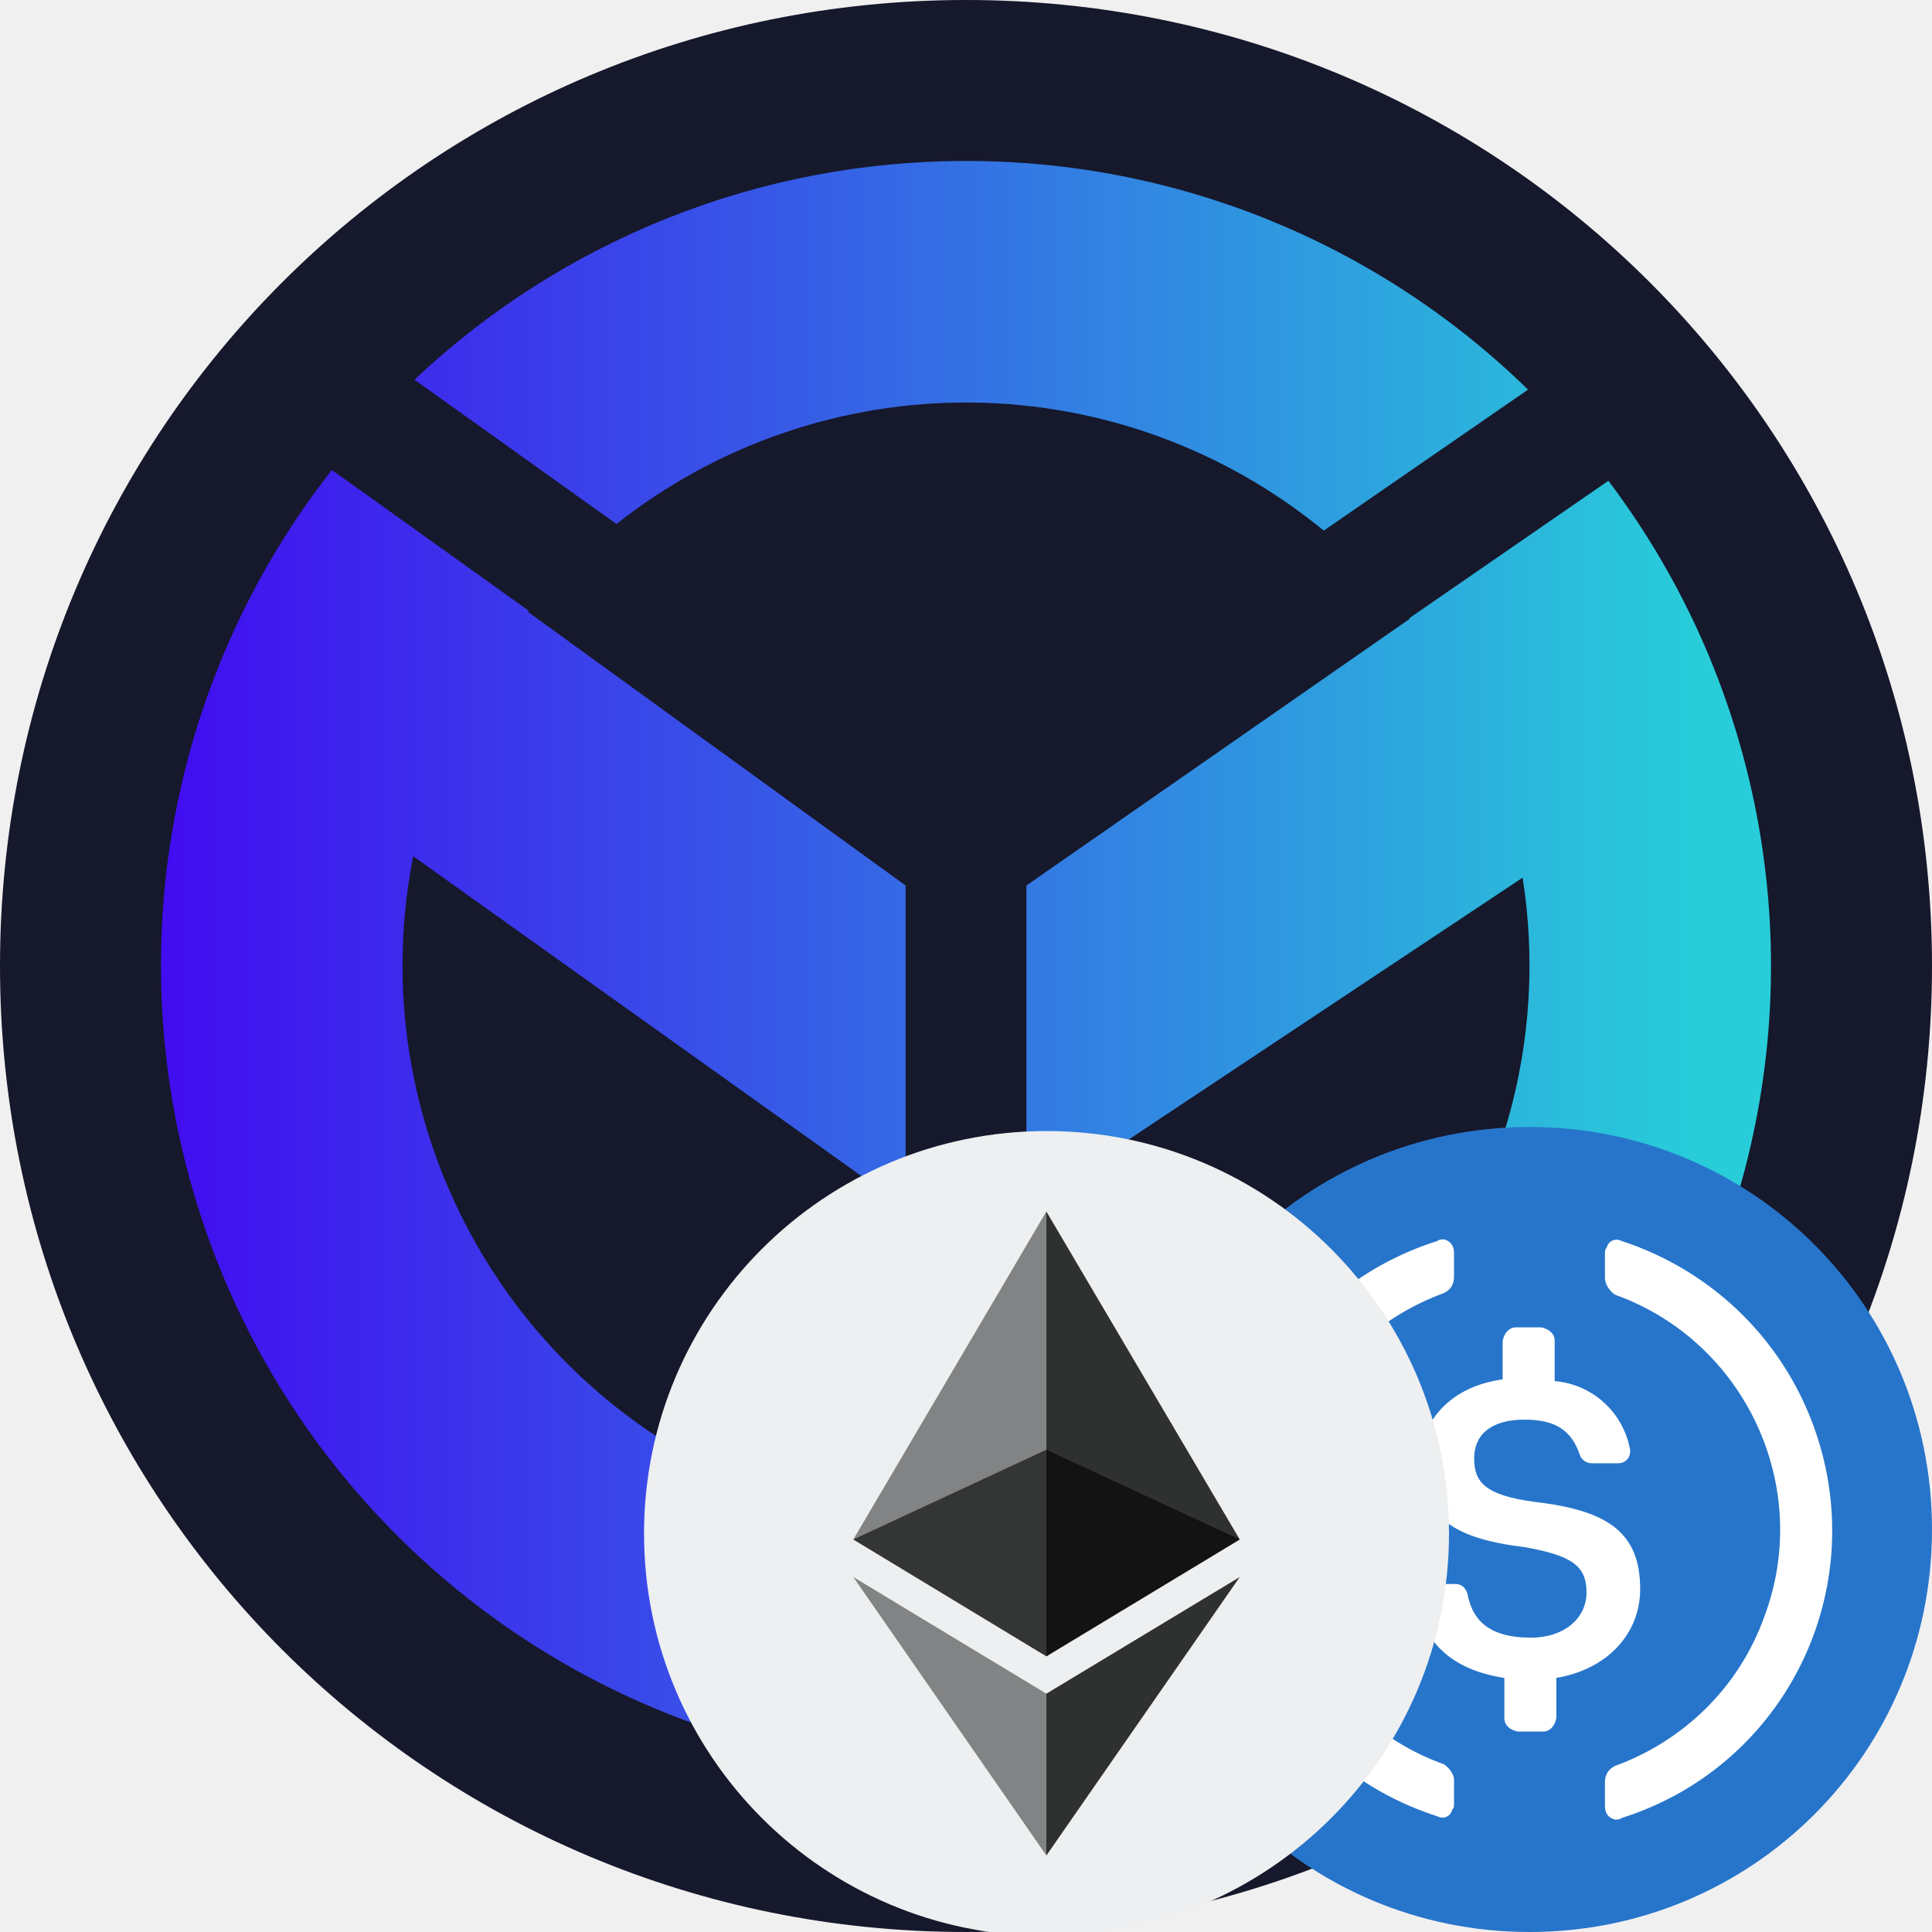
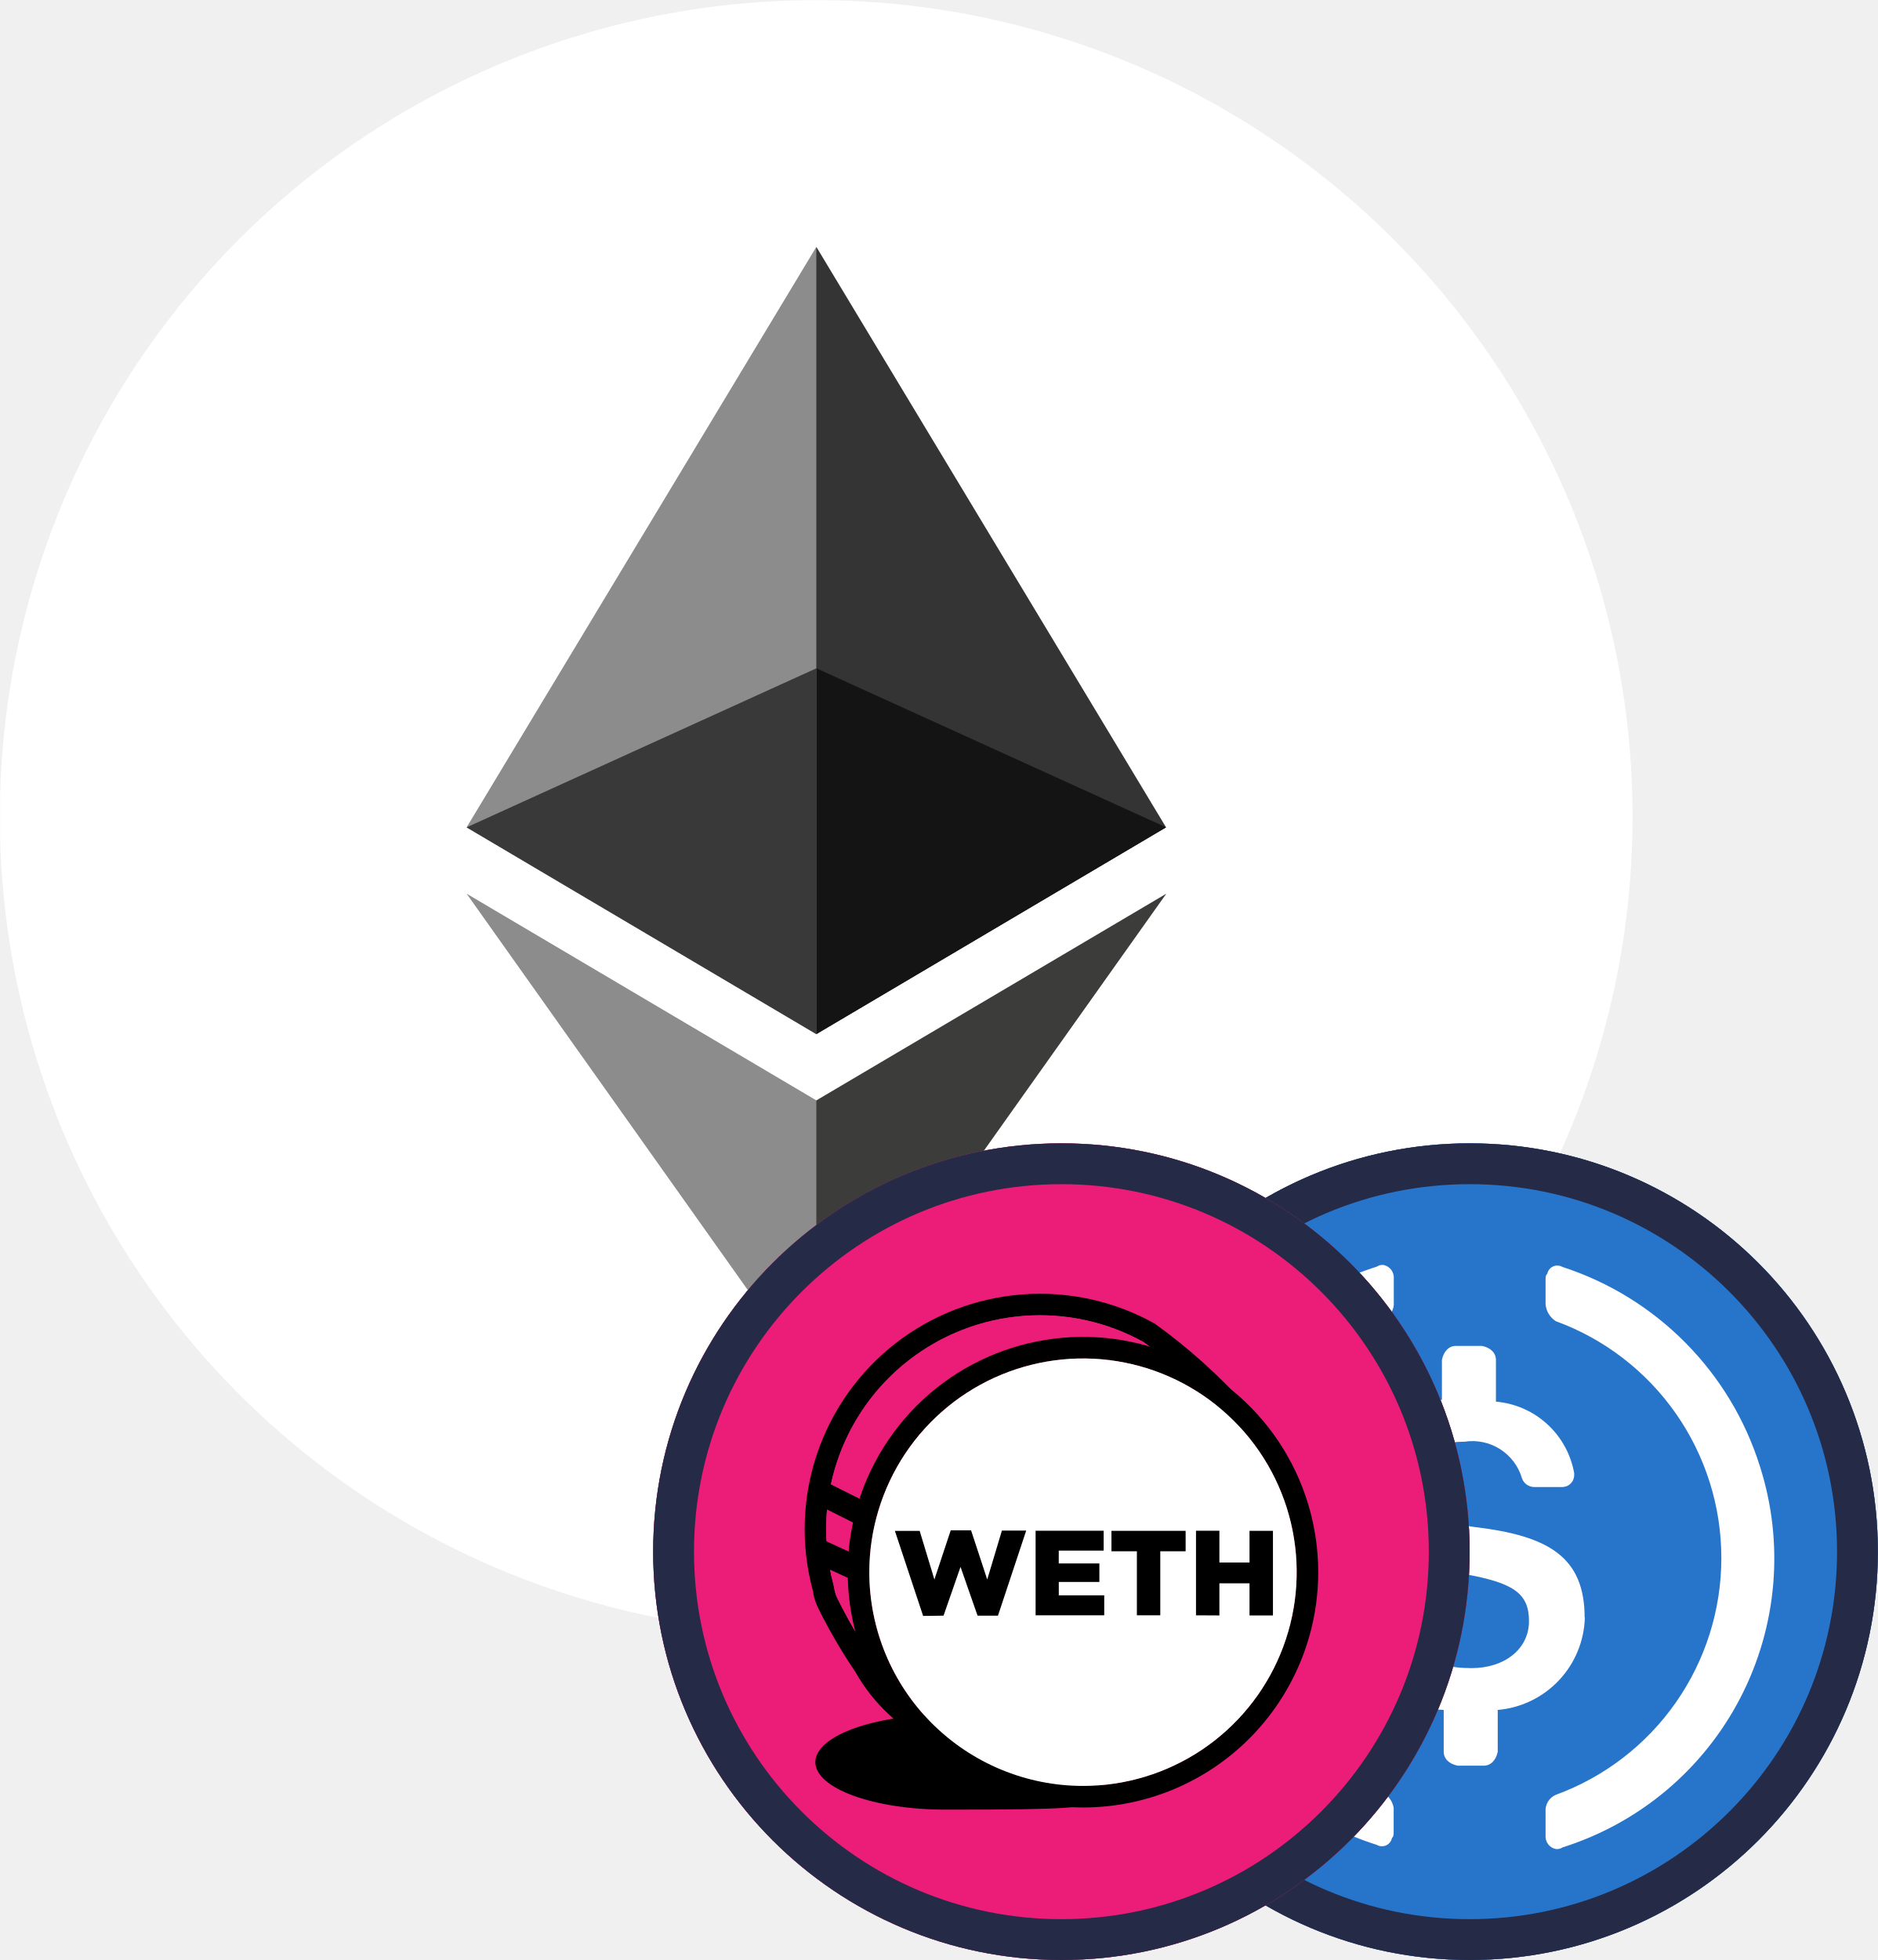
- <svg xmlns="http://www.w3.org/2000/svg" width="40" height="40" viewBox="0 0 40 40" fill="none">
-   <g clip-path="url(#clip0_12682_3199)">
-     <g clip-path="url(#clip1_12682_3199)">
-       <path d="M25.5 23.166C25.5 20.25 23.75 19.25 20.25 18.833C17.75 18.5 17.25 17.833 17.25 16.666C17.25 15.5 18.084 14.75 19.75 14.75C21.25 14.75 22.084 15.25 22.5 16.5C22.584 16.75 22.834 16.916 23.084 16.916H24.417C24.75 16.916 25 16.666 25 16.333V16.25C24.667 14.416 23.167 13 21.25 12.833V10.833C21.25 10.5 21 10.25 20.584 10.166H19.334C19 10.166 18.75 10.416 18.667 10.833V12.75C16.167 13.083 14.584 14.75 14.584 16.833C14.584 19.583 16.25 20.666 19.75 21.083C22.084 21.5 22.834 22 22.834 23.333C22.834 24.667 21.667 25.583 20.084 25.583C17.917 25.583 17.167 24.666 16.917 23.416C16.834 23.083 16.584 22.916 16.334 22.916H14.917C14.584 22.916 14.334 23.166 14.334 23.5V23.583C14.667 25.666 16 27.166 18.75 27.583V29.583C18.75 29.916 19 30.166 19.417 30.25H20.667C21 30.25 21.25 30 21.334 29.583V27.583C23.834 27.166 25.5 25.416 25.5 23.166Z" fill="white" />
-       <path d="M20 40C31.083 40 40 31.083 40 20C40 8.917 31.083 0 20 0C8.917 0 0 8.917 0 20C0 31.083 8.917 40 20 40Z" fill="#16182C" />
-       <g clip-path="url(#clip2_12682_3199)">
-         <path d="M3.333 20.001C3.334 22.644 3.963 25.25 5.168 27.602C6.374 29.954 8.122 31.986 10.268 33.53C12.413 35.073 14.895 36.084 17.509 36.479C20.122 36.874 22.792 36.642 25.298 35.802C27.804 34.962 30.074 33.538 31.921 31.647C33.768 29.756 35.139 27.453 35.921 24.928C36.703 22.403 36.873 19.728 36.417 17.125C35.961 14.521 34.893 12.063 33.3 9.954L32.532 10.484L29.179 12.798L29.188 12.811L21.25 18.334V25.001L31.524 18.171C31.79 19.855 31.683 21.577 31.211 23.215C30.74 24.853 29.915 26.368 28.795 27.654C27.675 28.939 26.287 29.963 24.728 30.654C23.17 31.345 21.479 31.686 19.774 31.653C18.07 31.62 16.393 31.213 14.863 30.463C13.332 29.712 11.985 28.635 10.915 27.308C9.846 25.98 9.08 24.434 8.672 22.779C8.264 21.124 8.224 19.399 8.555 17.727L18.75 25.001V18.334L10.929 12.667L10.947 12.645L7.649 10.286L6.871 9.73C4.573 12.66 3.327 16.278 3.333 20.001ZM20 3.333C15.755 3.328 11.668 4.948 8.58 7.861L12.764 10.849C14.854 9.197 17.446 8.309 20.11 8.334C22.773 8.359 25.348 9.295 27.407 10.986L31.636 8.067C28.526 5.027 24.348 3.328 20 3.333Z" fill="url(#paint0_linear_12682_3199)" />
+ <svg xmlns="http://www.w3.org/2000/svg" width="46" height="48" viewBox="0 0 46 48" fill="none">
+   <g clip-path="url(#clip0_3209_16921)">
+     <g clip-path="url(#clip1_3209_16921)">
+       <g clip-path="url(#clip2_3209_16921)">
+         <path d="M39.397 24.838C38.441 28.676 36.368 32.144 33.44 34.803C30.512 37.463 26.861 39.195 22.95 39.779C19.038 40.364 15.04 39.775 11.463 38.088C7.885 36.401 4.889 33.69 2.852 30.3C0.815 26.909 -0.171 22.991 0.019 19.04C0.209 15.089 1.567 11.284 3.92 8.104C6.273 4.925 9.516 2.515 13.239 1.179C16.962 -0.157 20.998 -0.359 24.835 0.599C29.98 1.883 34.405 5.158 37.135 9.703C39.866 14.248 40.68 19.692 39.397 24.838Z" fill="white" />
+         <path d="M19.997 6.046L19.81 6.682V25.139L19.997 25.326L28.564 20.262L19.997 6.046Z" fill="#343434" />
+         <path d="M19.997 6.046L11.43 20.262L19.997 25.326V6.046Z" fill="#8C8C8C" />
+         <path d="M19.998 26.948L19.892 27.077V33.651L19.998 33.959L28.57 21.886L19.998 26.948Z" fill="#3C3C3B" />
+         <path d="M19.997 33.959V26.948L11.43 21.886L19.997 33.959Z" fill="#8C8C8C" />
+         <path d="M19.997 25.325L28.564 20.261L19.997 16.366V25.325Z" fill="#141414" />
+         <path d="M11.43 20.262L19.997 25.326V16.367L11.43 20.262Z" fill="#393939" />
      </g>
    </g>
-     <g clip-path="url(#clip3_12682_3199)">
-       <g clip-path="url(#clip4_12682_3199)">
-         <path d="M31.667 40C36.285 40 40 36.285 40 31.667C40 27.049 36.285 23.333 31.667 23.333C27.049 23.333 23.333 27.049 23.333 31.667C23.333 36.285 27.049 40 31.667 40Z" fill="#2775CA" />
-         <path d="M33.958 32.899C33.958 31.684 33.229 31.267 31.771 31.094C30.729 30.955 30.521 30.677 30.521 30.191C30.521 29.705 30.868 29.392 31.562 29.392C32.188 29.392 32.535 29.601 32.708 30.121C32.743 30.226 32.847 30.295 32.951 30.295H33.507C33.646 30.295 33.75 30.191 33.75 30.052V30.017C33.611 29.253 32.986 28.663 32.188 28.594V27.76C32.188 27.621 32.083 27.517 31.91 27.482H31.389C31.25 27.482 31.146 27.587 31.111 27.76V28.559C30.069 28.698 29.41 29.392 29.41 30.26C29.41 31.406 30.104 31.857 31.562 32.031C32.535 32.205 32.847 32.413 32.847 32.969C32.847 33.524 32.361 33.906 31.701 33.906C30.799 33.906 30.486 33.524 30.382 33.003C30.347 32.864 30.243 32.795 30.139 32.795H29.549C29.41 32.795 29.305 32.899 29.305 33.038V33.073C29.444 33.941 30 34.566 31.146 34.739V35.573C31.146 35.712 31.25 35.816 31.424 35.85H31.944C32.083 35.85 32.188 35.746 32.222 35.573V34.739C33.264 34.566 33.958 33.837 33.958 32.899Z" fill="white" />
-         <path d="M29.896 36.528C27.187 35.556 25.799 32.535 26.805 29.861C27.326 28.403 28.472 27.292 29.896 26.771C30.035 26.701 30.104 26.597 30.104 26.424V25.937C30.104 25.799 30.035 25.694 29.896 25.66C29.861 25.66 29.792 25.66 29.757 25.694C26.458 26.736 24.653 30.243 25.694 33.542C26.319 35.486 27.812 36.979 29.757 37.604C29.896 37.673 30.035 37.604 30.069 37.465C30.104 37.431 30.104 37.396 30.104 37.326V36.84C30.104 36.736 30 36.597 29.896 36.528ZM33.576 25.694C33.437 25.625 33.298 25.694 33.264 25.833C33.229 25.868 33.229 25.903 33.229 25.972V26.458C33.229 26.597 33.333 26.736 33.437 26.805C36.146 27.778 37.535 30.799 36.528 33.472C36.007 34.931 34.861 36.042 33.437 36.562C33.298 36.632 33.229 36.736 33.229 36.91V37.396C33.229 37.535 33.298 37.639 33.437 37.673C33.472 37.673 33.542 37.673 33.576 37.639C36.875 36.597 38.681 33.09 37.639 29.792C37.014 27.812 35.486 26.319 33.576 25.694Z" fill="white" />
+   </g>
+   <g clip-path="url(#clip3_3209_16921)">
+     <rect x="26" y="28" width="20" height="20" rx="10" fill="#373C58" />
+     <g clip-path="url(#clip4_3209_16921)">
+       <g clip-path="url(#clip5_3209_16921)">
+         <path d="M36 48C37.978 48 39.911 47.413 41.556 46.315C43.2 45.216 44.482 43.654 45.239 41.827C45.996 40 46.194 37.989 45.808 36.049C45.422 34.109 44.47 32.328 43.071 30.929C41.673 29.53 39.891 28.578 37.951 28.192C36.011 27.806 34.001 28.004 32.173 28.761C30.346 29.518 28.784 30.8 27.685 32.444C26.587 34.089 26 36.022 26 38C25.997 39.314 26.253 40.616 26.755 41.831C27.256 43.045 27.993 44.149 28.922 45.078C29.851 46.007 30.955 46.744 32.169 47.245C33.384 47.747 34.686 48.003 36 48Z" fill="#2775CA" />
+         <path d="M38.817 39.616C38.817 38.123 37.922 37.611 36.13 37.398C34.85 37.231 34.594 36.886 34.594 36.288C34.594 35.691 35.021 35.307 35.874 35.307C36.178 35.26 36.488 35.325 36.747 35.49C37.006 35.655 37.196 35.908 37.282 36.203C37.303 36.265 37.344 36.319 37.397 36.357C37.451 36.395 37.514 36.416 37.58 36.417H38.262C38.302 36.418 38.341 36.41 38.378 36.396C38.414 36.381 38.447 36.359 38.475 36.331C38.503 36.303 38.525 36.27 38.54 36.233C38.554 36.197 38.562 36.158 38.561 36.118V36.076C38.478 35.614 38.246 35.192 37.899 34.876C37.553 34.559 37.112 34.366 36.644 34.326V33.303C36.644 33.136 36.516 33.004 36.302 32.961H35.662C35.496 32.961 35.364 33.089 35.321 33.303V34.283C34.773 34.304 34.254 34.531 33.866 34.919C33.479 35.306 33.252 35.826 33.231 36.373C33.231 37.781 34.084 38.336 35.876 38.549C37.07 38.763 37.454 39.018 37.454 39.701C37.454 40.383 36.857 40.852 36.047 40.852C34.937 40.852 34.553 40.383 34.426 39.743C34.413 39.673 34.376 39.609 34.322 39.562C34.268 39.516 34.199 39.489 34.127 39.487H33.402C33.363 39.487 33.324 39.494 33.287 39.508C33.251 39.523 33.217 39.545 33.189 39.573C33.161 39.601 33.14 39.634 33.125 39.671C33.11 39.707 33.103 39.746 33.104 39.786V39.828C33.182 40.38 33.451 40.887 33.864 41.261C34.277 41.635 34.808 41.853 35.365 41.876V42.9C35.365 43.067 35.493 43.198 35.707 43.241H36.347C36.513 43.241 36.645 43.112 36.688 42.9V41.876C37.26 41.827 37.793 41.569 38.186 41.152C38.58 40.735 38.806 40.188 38.822 39.615L38.817 39.616Z" fill="white" />
+         <path d="M33.892 43.907C32.703 43.473 31.676 42.684 30.951 41.646C30.225 40.609 29.836 39.373 29.836 38.108C29.836 36.842 30.225 35.606 30.951 34.569C31.676 33.531 32.703 32.742 33.892 32.307C33.972 32.273 34.039 32.214 34.084 32.139C34.129 32.065 34.149 31.978 34.142 31.891V31.312C34.148 31.236 34.126 31.16 34.08 31.098C34.034 31.037 33.967 30.995 33.892 30.979C33.833 30.973 33.774 30.987 33.725 31.02C32.221 31.496 30.907 32.439 29.974 33.712C29.042 34.985 28.539 36.522 28.539 38.1C28.539 39.678 29.042 41.215 29.974 42.488C30.907 43.761 32.221 44.704 33.725 45.18C33.76 45.2 33.798 45.212 33.838 45.214C33.878 45.216 33.918 45.209 33.954 45.193C33.99 45.176 34.022 45.151 34.047 45.12C34.072 45.089 34.089 45.052 34.097 45.013C34.139 44.972 34.139 44.93 34.139 44.847V44.268C34.124 44.194 34.095 44.124 34.053 44.062C34.01 44 33.955 43.948 33.892 43.907ZM38.273 31.027C38.239 31.007 38.2 30.996 38.161 30.994C38.121 30.991 38.081 30.999 38.045 31.015C38.008 31.031 37.976 31.056 37.952 31.087C37.927 31.118 37.91 31.155 37.902 31.194C37.86 31.236 37.86 31.277 37.86 31.361V31.938C37.867 32.022 37.893 32.104 37.936 32.176C37.98 32.248 38.039 32.309 38.11 32.355C39.299 32.789 40.326 33.579 41.051 34.616C41.777 35.654 42.166 36.889 42.166 38.155C42.166 39.421 41.777 40.656 41.051 41.694C40.326 42.731 39.299 43.521 38.11 43.955C38.03 43.99 37.963 44.048 37.918 44.123C37.873 44.198 37.853 44.285 37.86 44.372V44.949C37.854 45.026 37.876 45.102 37.922 45.163C37.968 45.225 38.035 45.267 38.11 45.282C38.169 45.289 38.228 45.275 38.277 45.242C39.208 44.948 40.072 44.473 40.82 43.845C41.567 43.216 42.183 42.446 42.632 41.579C43.081 40.712 43.355 39.764 43.437 38.791C43.519 37.818 43.408 36.838 43.11 35.908C42.752 34.768 42.126 33.73 41.284 32.881C40.443 32.032 39.41 31.396 38.273 31.027Z" fill="white" />
      </g>
    </g>
-     <g clip-path="url(#clip5_12682_3199)">
-       <circle cx="21.667" cy="31.75" r="8.333" fill="#EDEFF0" />
-       <path opacity="0.6" d="M21.664 34.292L25.667 31.873L21.664 30.015L17.667 31.873L21.664 34.292Z" fill="black" />
-       <path opacity="0.45" d="M21.664 30.015V25.083L17.667 31.873L21.664 34.292V30.015Z" fill="black" />
-       <path opacity="0.8" d="M21.664 34.292L25.667 31.873L21.664 25.083V30.015V34.292Z" fill="black" />
-       <path opacity="0.45" d="M21.664 35.066L17.667 32.651L21.664 38.416V35.066Z" fill="black" />
-       <path opacity="0.8" d="M25.667 32.651L21.664 35.066V38.416L25.667 32.651Z" fill="black" />
+   </g>
+   <rect x="26.5" y="28.5" width="19" height="19" rx="9.5" stroke="#252A47" />
+   <g clip-path="url(#clip6_3209_16921)">
+     <rect x="16" y="28" width="20" height="20" rx="10" fill="#373C58" />
+     <g clip-path="url(#clip7_3209_16921)">
+       <g clip-path="url(#clip8_3209_16921)">
+         <path d="M26 48C31.523 48 36 43.523 36 38C36 32.477 31.523 28 26 28C20.477 28 16 32.477 16 38C16 43.523 20.477 48 26 48Z" fill="#EC1C79" />
+         <path d="M23.166 44.318C26.409 44.318 26.409 44.269 26.959 44.106C27.677 43.892 24.929 41.991 23.166 41.991C21.404 41.991 19.973 42.513 19.973 43.155C19.973 43.797 21.402 44.318 23.166 44.318Z" fill="black" />
+         <path d="M30.529 34.427L30.678 34.587L30.548 34.763C26.32 40.481 23.882 43.07 22.85 42.722C22.053 42.339 21.393 41.721 20.957 40.952C20.736 40.627 20.527 40.285 20.337 39.945C20.212 39.718 20.104 39.512 20.049 39.396C19.991 39.282 19.949 39.161 19.925 39.036V39.022C19.915 38.971 19.912 38.954 19.904 38.927C19.614 37.833 19.652 36.678 20.014 35.606C20.375 34.534 21.044 33.593 21.937 32.898C22.83 32.203 23.908 31.787 25.036 31.701C26.164 31.614 27.292 31.861 28.281 32.412L28.302 32.426C29.113 33.012 29.859 33.683 30.528 34.426L30.529 34.427ZM28.012 32.867C27.113 32.37 26.089 32.147 25.065 32.227C24.042 32.308 23.065 32.687 22.255 33.318C21.445 33.95 20.839 34.805 20.511 35.778C20.184 36.751 20.149 37.798 20.413 38.791C20.424 38.834 20.429 38.858 20.442 38.921V38.933C20.458 39.015 20.486 39.094 20.525 39.168C20.576 39.275 20.677 39.471 20.798 39.688C20.981 40.015 21.181 40.343 21.393 40.655C21.771 41.324 22.335 41.869 23.017 42.223C23.668 42.442 26.119 39.848 29.992 34.628C29.392 33.977 28.728 33.388 28.011 32.868L28.012 32.867Z" fill="black" />
+         <path d="M28.012 32.866C27.113 32.368 26.089 32.146 25.065 32.226C24.042 32.306 23.064 32.686 22.255 33.317C21.445 33.948 20.838 34.803 20.511 35.776C20.183 36.749 20.149 37.797 20.412 38.789C20.423 38.832 20.428 38.857 20.441 38.919V38.932C20.457 39.013 20.485 39.092 20.524 39.166C20.575 39.272 20.677 39.468 20.797 39.686C20.98 40.012 21.18 40.341 21.392 40.652C21.77 41.322 22.334 41.867 23.017 42.221C23.667 42.439 26.118 39.846 29.991 34.626C29.391 33.975 28.728 33.385 28.012 32.866Z" fill="#EC1C79" />
+         <path d="M26.528 44.265C25.388 44.265 24.274 43.927 23.327 43.294C22.379 42.661 21.64 41.761 21.204 40.708C20.768 39.655 20.654 38.496 20.876 37.378C21.099 36.261 21.648 35.234 22.453 34.428C23.259 33.622 24.286 33.073 25.404 32.851C26.522 32.628 27.68 32.742 28.733 33.179C29.786 33.615 30.686 34.353 31.32 35.301C31.953 36.249 32.291 37.363 32.291 38.502C32.291 40.031 31.683 41.496 30.603 42.577C29.522 43.658 28.056 44.265 26.528 44.265ZM26.528 43.737C27.563 43.737 28.575 43.43 29.436 42.855C30.297 42.279 30.968 41.462 31.364 40.505C31.76 39.549 31.864 38.497 31.662 37.481C31.46 36.466 30.961 35.533 30.229 34.801C29.497 34.069 28.565 33.571 27.549 33.369C26.534 33.167 25.482 33.271 24.525 33.667C23.569 34.063 22.751 34.734 22.176 35.594C21.601 36.455 21.294 37.467 21.294 38.502C21.294 39.891 21.845 41.222 22.827 42.204C23.809 43.185 25.14 43.737 26.528 43.737Z" fill="black" />
+         <path d="M26.529 43.737C27.564 43.737 28.576 43.43 29.437 42.855C30.298 42.279 30.969 41.462 31.365 40.505C31.761 39.549 31.865 38.497 31.663 37.481C31.461 36.466 30.962 35.533 30.23 34.801C29.498 34.069 28.566 33.571 27.55 33.369C26.535 33.167 25.483 33.271 24.526 33.667C23.57 34.063 22.752 34.734 22.177 35.594C21.602 36.455 21.295 37.467 21.295 38.502C21.295 39.891 21.846 41.222 22.828 42.204C23.81 43.185 25.141 43.737 26.529 43.737Z" fill="white" />
+         <path d="M22.613 39.574L21.921 37.491H22.528L22.889 38.682L23.289 37.477H23.787L24.183 38.682L24.543 37.483H25.138L24.446 39.567H23.946L23.529 38.373L23.113 39.567L22.613 39.574ZM25.368 39.559V37.487H27.035V37.974H25.935V38.288H26.93V38.742H25.936V39.07H27.049V39.558L25.368 39.559ZM27.849 39.559V37.99H27.226V37.49H29.043V37.99H28.422V39.559H27.849ZM29.297 39.559V37.487H29.87V38.266H30.608V37.49H31.182V39.562H30.608V38.775H29.87V39.562L29.297 39.559Z" fill="black" />
+         <path d="M20.052 36.864C20.018 36.847 19.987 36.823 19.961 36.793C19.936 36.764 19.916 36.73 19.904 36.693C19.892 36.656 19.887 36.617 19.89 36.578C19.893 36.539 19.903 36.501 19.921 36.467C19.938 36.432 19.962 36.401 19.992 36.376C20.021 36.35 20.055 36.331 20.092 36.319C20.129 36.306 20.168 36.301 20.207 36.304C20.246 36.307 20.283 36.318 20.318 36.335L21.164 36.758C21.199 36.775 21.23 36.799 21.255 36.828C21.281 36.858 21.3 36.892 21.312 36.929C21.324 36.966 21.329 37.005 21.326 37.044C21.324 37.082 21.313 37.12 21.296 37.155C21.278 37.19 21.254 37.221 21.225 37.246C21.195 37.272 21.161 37.291 21.124 37.303C21.087 37.315 21.048 37.32 21.009 37.317C20.971 37.315 20.933 37.304 20.898 37.287L20.052 36.864Z" fill="black" />
+         <path d="M19.955 38.267C19.92 38.25 19.888 38.227 19.861 38.198C19.835 38.17 19.815 38.136 19.801 38.099C19.788 38.063 19.782 38.024 19.784 37.985C19.785 37.946 19.794 37.908 19.811 37.873C19.827 37.837 19.85 37.805 19.879 37.779C19.908 37.753 19.941 37.732 19.978 37.719C20.015 37.705 20.053 37.699 20.093 37.701C20.131 37.703 20.17 37.712 20.205 37.728L21.051 38.119C21.122 38.152 21.177 38.212 21.204 38.286C21.231 38.36 21.227 38.441 21.194 38.513C21.161 38.584 21.101 38.639 21.027 38.666C20.953 38.693 20.872 38.689 20.801 38.656L19.955 38.267Z" fill="black" />
+       </g>
    </g>
  </g>
+   <rect x="16.5" y="28.5" width="19" height="19" rx="9.5" stroke="#252A47" />
  <defs>
-     <linearGradient id="paint0_linear_12682_3199" x1="3.333" y1="20" x2="35.2" y2="20" gradientUnits="userSpaceOnUse">
-       <stop stop-color="#410CF0" />
-       <stop offset="1" stop-color="#28CDD9" />
-     </linearGradient>
-     <clipPath id="clip0_12682_3199">
+     <clipPath id="clip0_3209_16921">
      <rect width="40" height="40" fill="white" />
    </clipPath>
-     <clipPath id="clip1_12682_3199">
+     <clipPath id="clip1_3209_16921">
      <rect width="40" height="40" fill="white" />
    </clipPath>
-     <clipPath id="clip2_12682_3199">
-       <rect width="33.333" height="33.333" fill="white" transform="translate(3.33337 3.33325)" />
+     <clipPath id="clip2_3209_16921">
+       <rect width="39.995" height="40" fill="white" transform="translate(0.00244141)" />
    </clipPath>
-     <clipPath id="clip3_12682_3199">
-       <rect width="16.667" height="16.667" fill="white" transform="translate(23.3334 23.3333)" />
+     <clipPath id="clip3_3209_16921">
+       <rect x="26" y="28" width="20" height="20" rx="10" fill="white" />
    </clipPath>
-     <clipPath id="clip4_12682_3199">
-       <rect width="16.667" height="16.667" fill="white" transform="translate(23.3334 23.3333)" />
+     <clipPath id="clip4_3209_16921">
+       <rect width="20" height="20" fill="white" transform="translate(26 28)" />
    </clipPath>
-     <clipPath id="clip5_12682_3199">
-       <rect width="16.667" height="16.667" fill="white" transform="translate(13.3334 23.4161)" />
+     <clipPath id="clip5_3209_16921">
+       <rect width="20" height="20" fill="white" transform="translate(26 28)" />
+     </clipPath>
+     <clipPath id="clip6_3209_16921">
+       <rect x="16" y="28" width="20" height="20" rx="10" fill="white" />
+     </clipPath>
+     <clipPath id="clip7_3209_16921">
+       <rect width="20" height="20" fill="white" transform="translate(16 28)" />
+     </clipPath>
+     <clipPath id="clip8_3209_16921">
+       <rect width="20" height="20" fill="white" transform="translate(16 28)" />
    </clipPath>
  </defs>
</svg>
